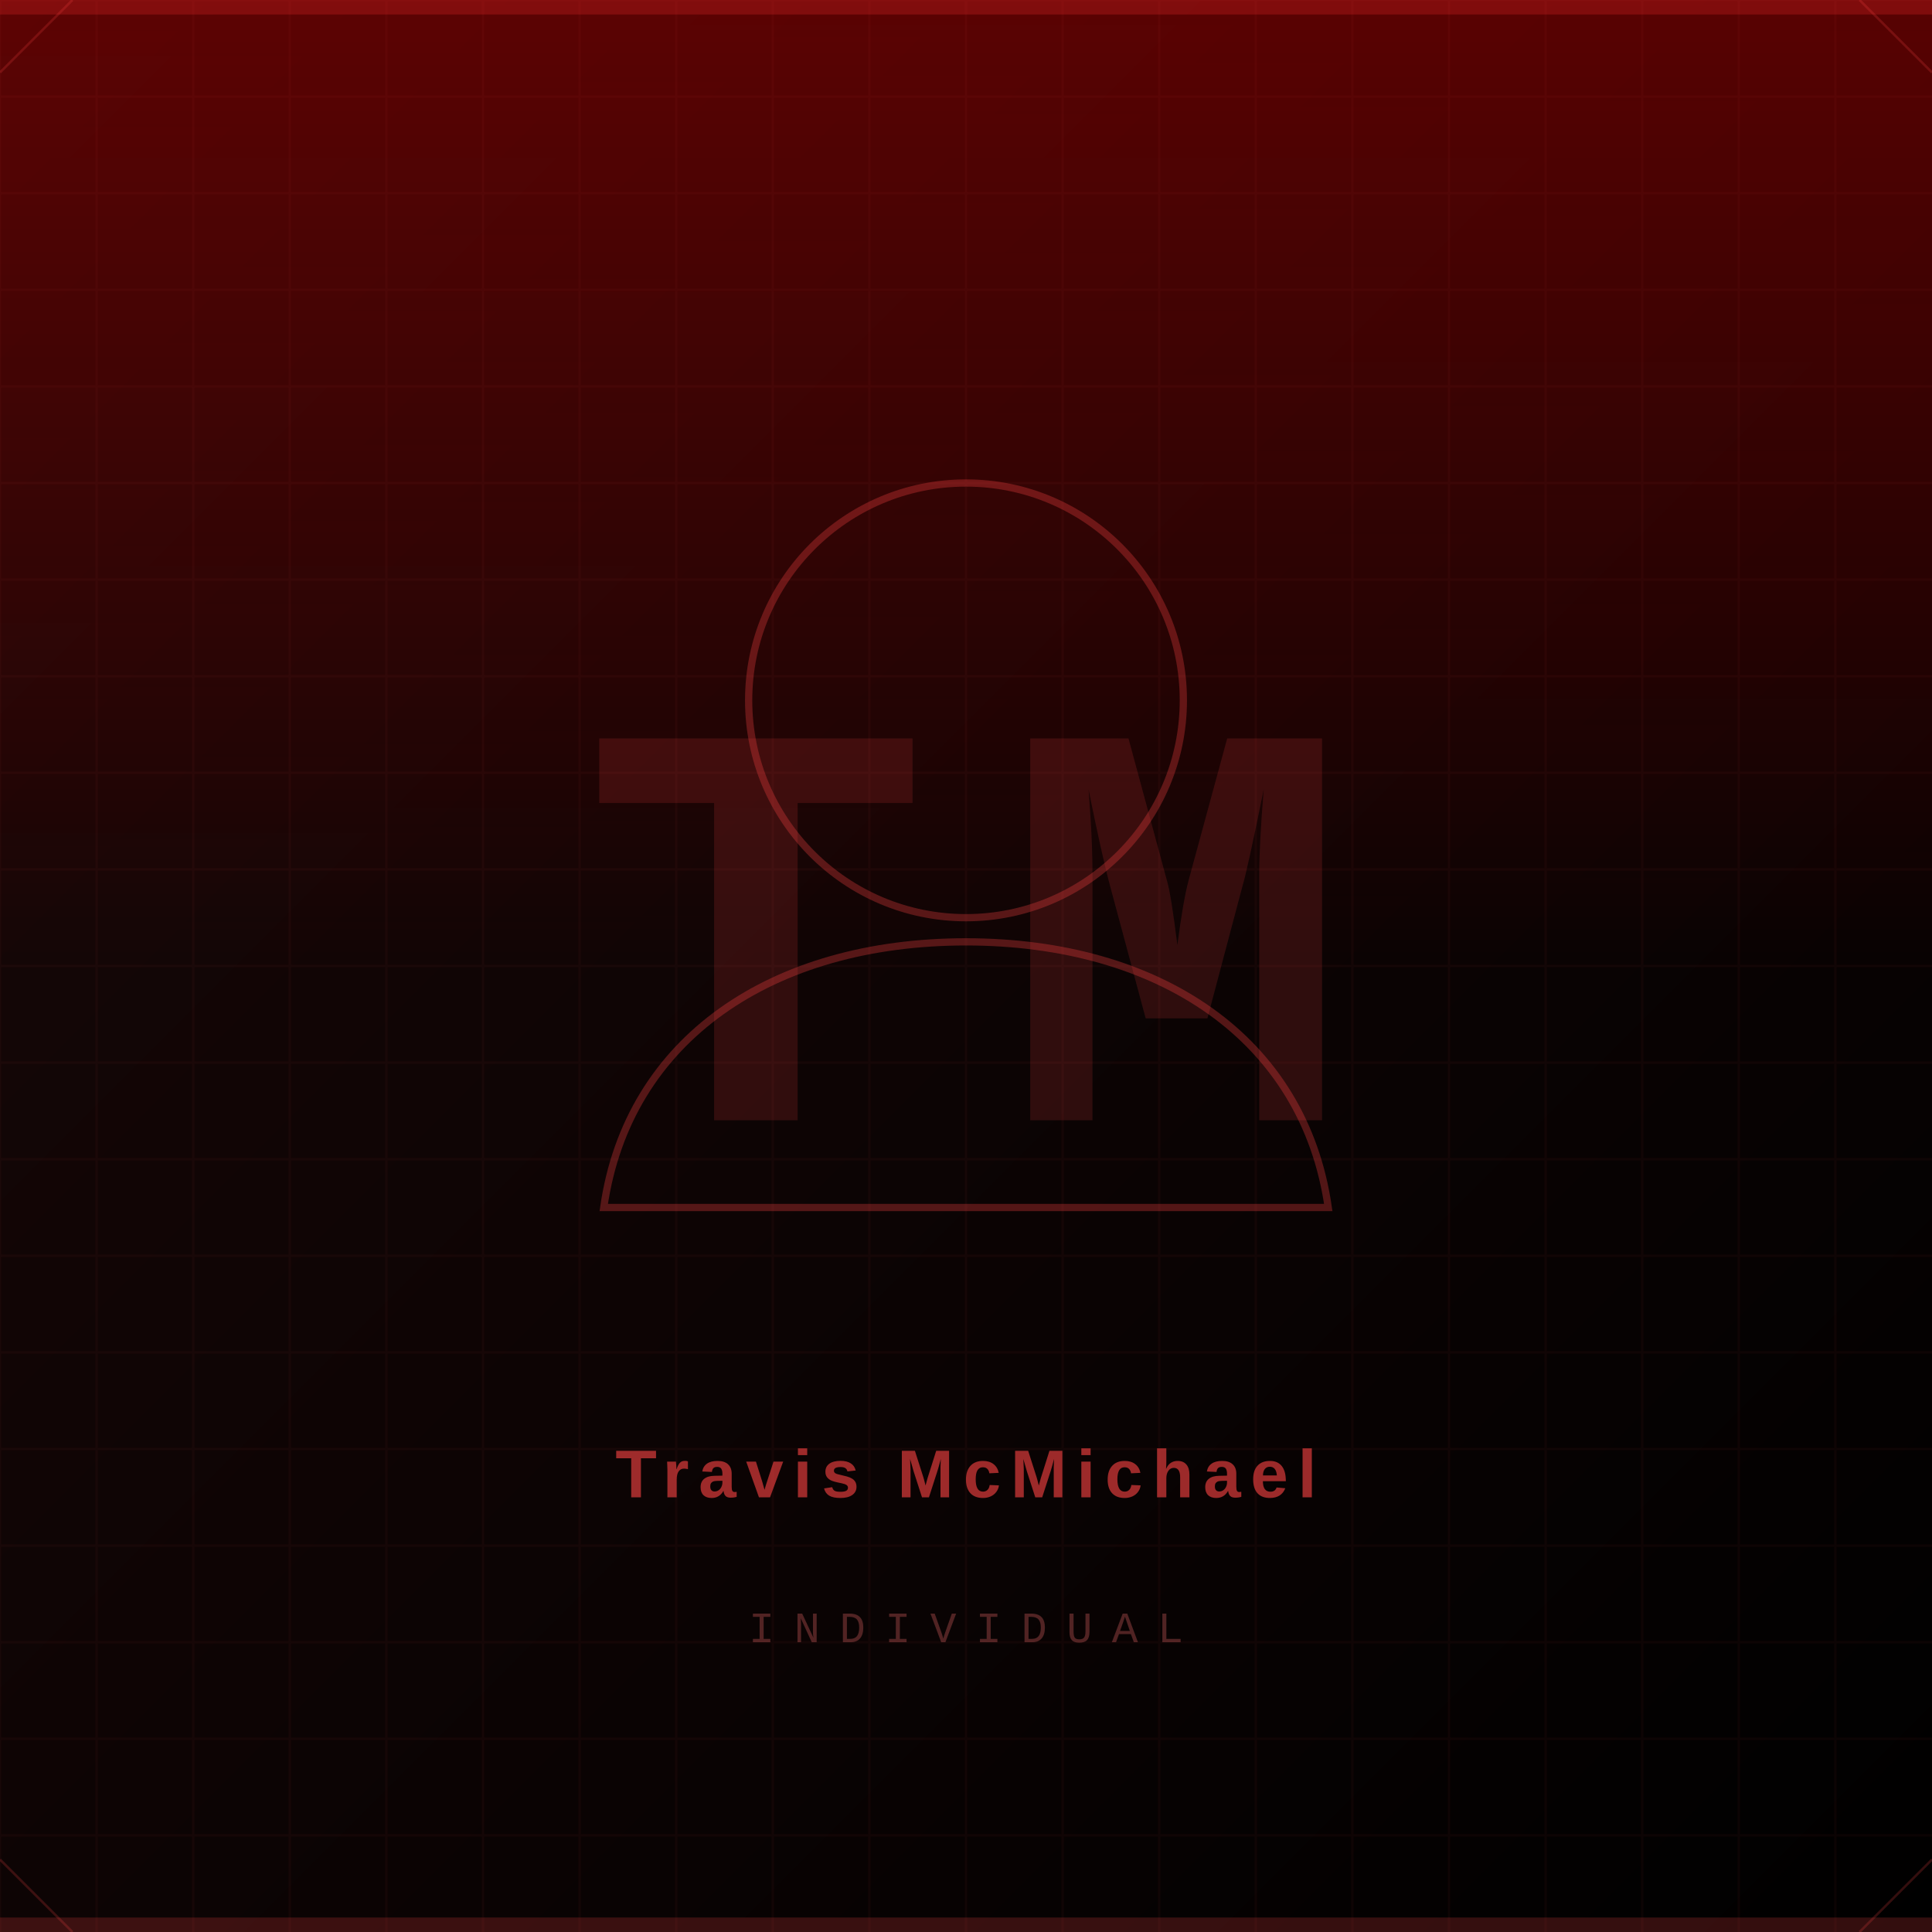
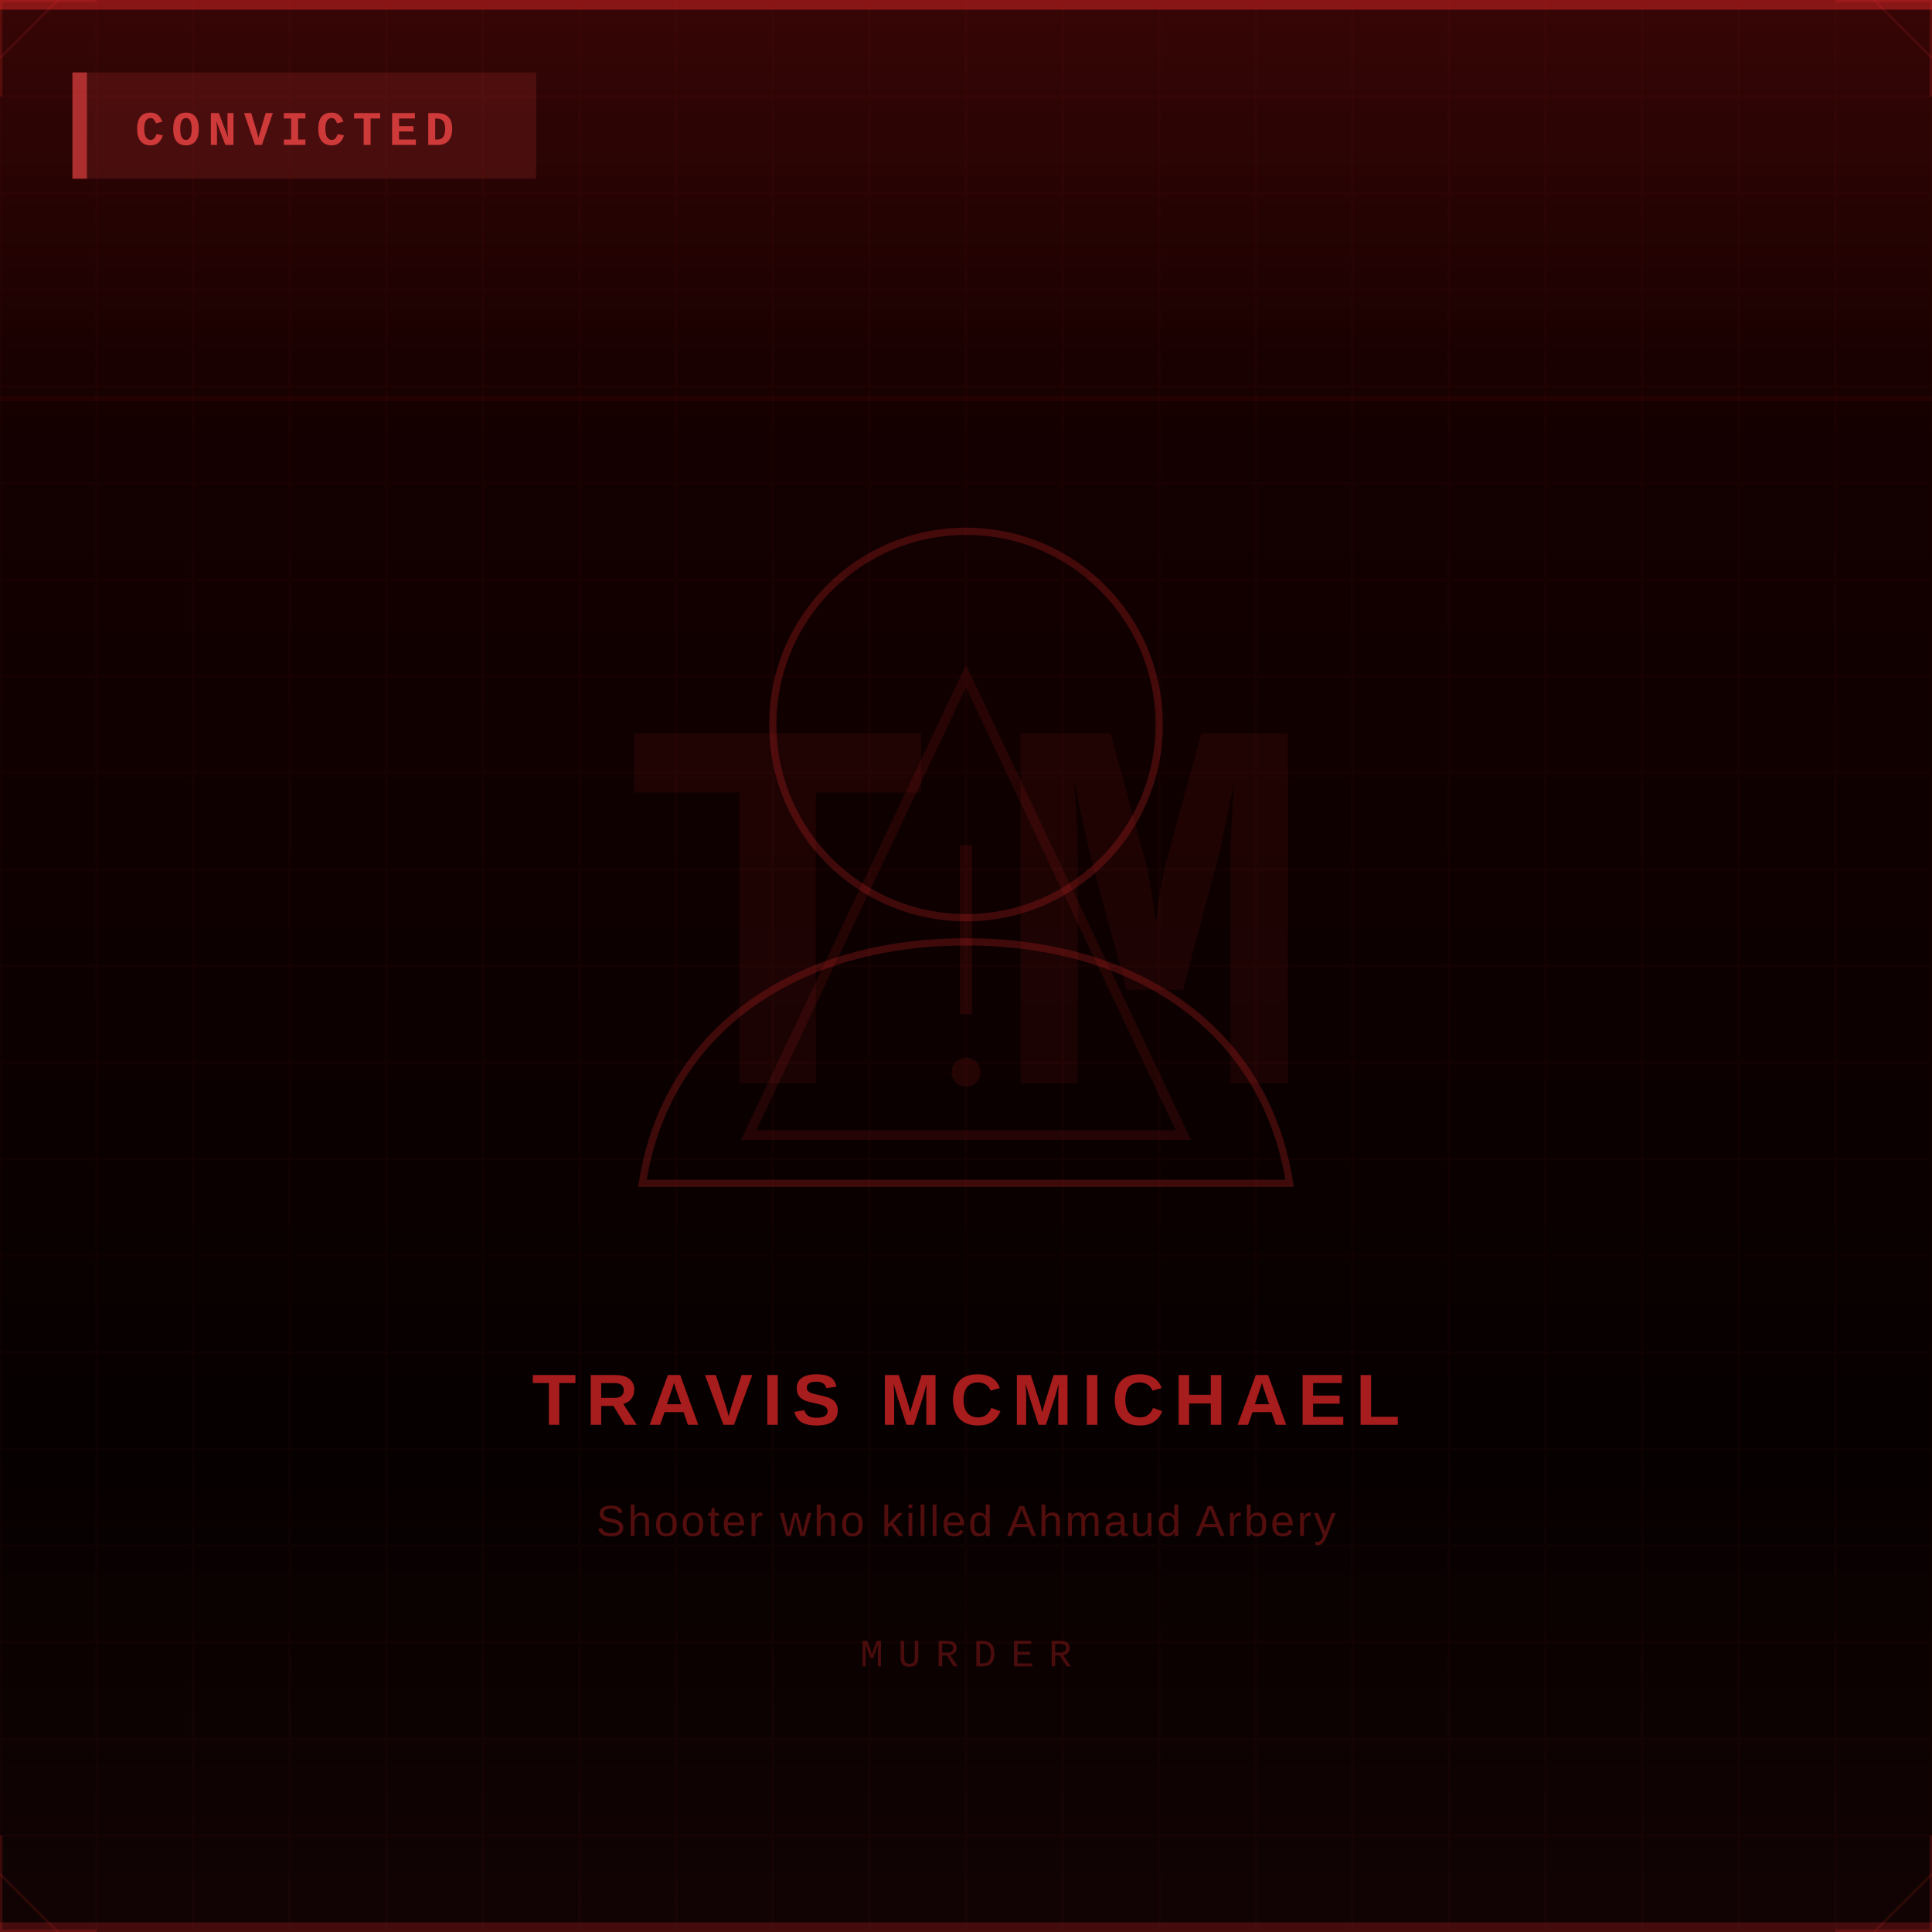
<svg xmlns="http://www.w3.org/2000/svg" width="400" height="400" viewBox="0 0 400 400">
  <defs>
-     <linearGradient id="bg" x1="0" y1="0" x2="1" y2="1">
-       <stop offset="0%" stop-color="#1a0808" />
+     <linearGradient id="bg" x1="0" y1="0" x2="0" y2="1">
+       <stop offset="0%" stop-color="#1a0000" />
      <stop offset="100%" stop-color="#000000" />
    </linearGradient>
-     <linearGradient id="accent" x1="0" y1="0" x2="0" y2="1">
-       <stop offset="0%" stop-color="#8b0000" stop-opacity="0.6" />
-       <stop offset="100%" stop-color="#8b0000" stop-opacity="0" />
+     <linearGradient id="glow" x1="0" y1="0" x2="0" y2="1">
+       <stop offset="0%" stop-color="#dc2626" stop-opacity="0.15" />
+       <stop offset="50%" stop-color="#dc2626" stop-opacity="0" />
+     </linearGradient>
+     <linearGradient id="bottomFade" x1="0" y1="0" x2="0" y2="1">
+       <stop offset="0%" stop-color="#dc2626" stop-opacity="0" />
+       <stop offset="100%" stop-color="#dc2626" stop-opacity="0.08" />
    </linearGradient>
  </defs>
  <rect width="400" height="400" fill="url(#bg)" />
-   <rect x="0" y="0" width="400" height="3" fill="#ff4444" opacity="0.4" />
-   <rect x="0" y="397" width="400" height="3" fill="#ff4444" opacity="0.2" />
-   <rect width="400" height="200" fill="url(#accent)" />
-   <g opacity="0.04" stroke="#ff4444" stroke-width="0.5">
+   <rect width="400" height="180" fill="url(#glow)" />
+   <rect y="300" width="400" height="100" fill="url(#bottomFade)" />
+   <g opacity="0.035" stroke="#dc2626" stroke-width="0.5">
    <line x1="0" y1="0" x2="0" y2="400" />
    <line x1="20" y1="0" x2="20" y2="400" />
    <line x1="40" y1="0" x2="40" y2="400" />
    <line x1="60" y1="0" x2="60" y2="400" />
    <line x1="80" y1="0" x2="80" y2="400" />
    <line x1="100" y1="0" x2="100" y2="400" />
    <line x1="120" y1="0" x2="120" y2="400" />
    <line x1="140" y1="0" x2="140" y2="400" />
    <line x1="160" y1="0" x2="160" y2="400" />
    <line x1="180" y1="0" x2="180" y2="400" />
    <line x1="200" y1="0" x2="200" y2="400" />
    <line x1="220" y1="0" x2="220" y2="400" />
    <line x1="240" y1="0" x2="240" y2="400" />
    <line x1="260" y1="0" x2="260" y2="400" />
    <line x1="280" y1="0" x2="280" y2="400" />
    <line x1="300" y1="0" x2="300" y2="400" />
    <line x1="320" y1="0" x2="320" y2="400" />
    <line x1="340" y1="0" x2="340" y2="400" />
    <line x1="360" y1="0" x2="360" y2="400" />
    <line x1="380" y1="0" x2="380" y2="400" />
+     <line x1="400" y1="0" x2="400" y2="400" />
    <line x1="0" y1="0" x2="400" y2="0" />
    <line x1="0" y1="20" x2="400" y2="20" />
    <line x1="0" y1="40" x2="400" y2="40" />
    <line x1="0" y1="60" x2="400" y2="60" />
    <line x1="0" y1="80" x2="400" y2="80" />
    <line x1="0" y1="100" x2="400" y2="100" />
    <line x1="0" y1="120" x2="400" y2="120" />
    <line x1="0" y1="140" x2="400" y2="140" />
    <line x1="0" y1="160" x2="400" y2="160" />
    <line x1="0" y1="180" x2="400" y2="180" />
    <line x1="0" y1="200" x2="400" y2="200" />
    <line x1="0" y1="220" x2="400" y2="220" />
    <line x1="0" y1="240" x2="400" y2="240" />
    <line x1="0" y1="260" x2="400" y2="260" />
    <line x1="0" y1="280" x2="400" y2="280" />
    <line x1="0" y1="300" x2="400" y2="300" />
    <line x1="0" y1="320" x2="400" y2="320" />
    <line x1="0" y1="340" x2="400" y2="340" />
    <line x1="0" y1="360" x2="400" y2="360" />
    <line x1="0" y1="380" x2="400" y2="380" />
+     <line x1="0" y1="400" x2="400" y2="400" />
  </g>
-   <text x="200" y="200" font-family="'Courier New',monospace" font-size="120" font-weight="900" fill="#ff4444" opacity="0.15" text-anchor="middle" dominant-baseline="central" letter-spacing="15">TM</text>
-   <circle cx="200" cy="145" r="45" fill="none" stroke="#ff4444" stroke-width="1.5" opacity="0.3" />
-   <path d="M200 195 C160 195 130 215 125 250 L275 250 C270 215 240 195 200 195Z" fill="none" stroke="#ff4444" stroke-width="1.5" opacity="0.3" />
-   <text x="200" y="310" font-family="'Helvetica Neue',Arial,sans-serif" font-size="14" font-weight="700" fill="#ff4444" opacity="0.6" text-anchor="middle" letter-spacing="2" text-transform="uppercase">Travis McMichael</text>
-   <text x="200" y="340" font-family="'Courier New',monospace" font-size="9" fill="#994444" opacity="0.5" text-anchor="middle" letter-spacing="4" text-transform="uppercase">INDIVIDUAL</text>
-   <line x1="0" y1="15" x2="15" y2="0" stroke="#ff4444" stroke-width="0.5" opacity="0.2" />
-   <line x1="385" y1="0" x2="400" y2="15" stroke="#ff4444" stroke-width="0.5" opacity="0.2" />
-   <line x1="0" y1="385" x2="15" y2="400" stroke="#ff4444" stroke-width="0.5" opacity="0.2" />
-   <line x1="385" y1="400" x2="400" y2="385" stroke="#ff4444" stroke-width="0.5" opacity="0.2" />
+   <rect x="0" y="82" width="400" height="1" fill="#dc2626" opacity="0.06" />
+   <rect x="0" y="0" width="400" height="2" fill="#dc2626" opacity="0.5" />
+   <path d="M200 140 L245 235 L155 235 Z" fill="none" stroke="#dc2626" stroke-width="2" opacity="0.12" />
+   <line x1="200" y1="175" x2="200" y2="210" stroke="#dc2626" stroke-width="2.5" opacity="0.12" />
+   <circle cx="200" cy="222" r="3" fill="#dc2626" opacity="0.12" />
+   <text x="200" y="195" font-family="'Courier New',monospace" font-size="110" font-weight="900" fill="#dc2626" opacity="0.08" text-anchor="middle" dominant-baseline="central" letter-spacing="12">TM</text>
+   <circle cx="200" cy="150" r="40" fill="none" stroke="#dc2626" stroke-width="1.5" opacity="0.25" />
+   <path d="M200 195 C165 195 138 213 133 245 L267 245 C262 213 235 195 200 195Z" fill="none" stroke="#dc2626" stroke-width="1.5" opacity="0.25" />
+   <rect x="15" y="15" width="96" height="22" fill="#ef4444" opacity="0.15" />
+   <rect x="15" y="15" width="3" height="22" fill="#ef4444" opacity="0.6" />
+   <text x="28" y="30" font-family="'Courier New',monospace" font-size="10" font-weight="700" fill="#ef4444" opacity="0.8" letter-spacing="1.5">CONVICTED</text>
+   <text x="200" y="295" font-family="'Helvetica Neue',Arial,sans-serif" font-size="15" font-weight="700" fill="#dc2626" opacity="0.75" text-anchor="middle" letter-spacing="2">TRAVIS MCMICHAEL</text>
+   <text x="200" y="318" font-family="'Helvetica Neue',Arial,sans-serif" font-size="9" fill="#dc2626" opacity="0.35" text-anchor="middle" letter-spacing="0.5">Shooter who killed Ahmaud Arbery</text>
+   <text x="200" y="345" font-family="'Courier New',monospace" font-size="8" fill="#dc2626" opacity="0.3" text-anchor="middle" letter-spacing="3">MURDER</text>
+   <polyline points="0,20 0,0 20,0" fill="none" stroke="#dc2626" stroke-width="1" opacity="0.2" />
+   <polyline points="380,0 400,0 400,20" fill="none" stroke="#dc2626" stroke-width="1" opacity="0.2" />
+   <polyline points="0,380 0,400 20,400" fill="none" stroke="#dc2626" stroke-width="1" opacity="0.2" />
+   <polyline points="380,400 400,400 400,380" fill="none" stroke="#dc2626" stroke-width="1" opacity="0.2" />
+   <rect x="0" y="398" width="400" height="2" fill="#dc2626" opacity="0.25" />
+   <line x1="0" y1="12" x2="12" y2="0" stroke="#dc2626" stroke-width="0.5" opacity="0.15" />
+   <line x1="388" y1="0" x2="400" y2="12" stroke="#dc2626" stroke-width="0.5" opacity="0.15" />
+   <line x1="0" y1="388" x2="12" y2="400" stroke="#dc2626" stroke-width="0.5" opacity="0.15" />
+   <line x1="388" y1="400" x2="400" y2="388" stroke="#dc2626" stroke-width="0.5" opacity="0.15" />
</svg>
